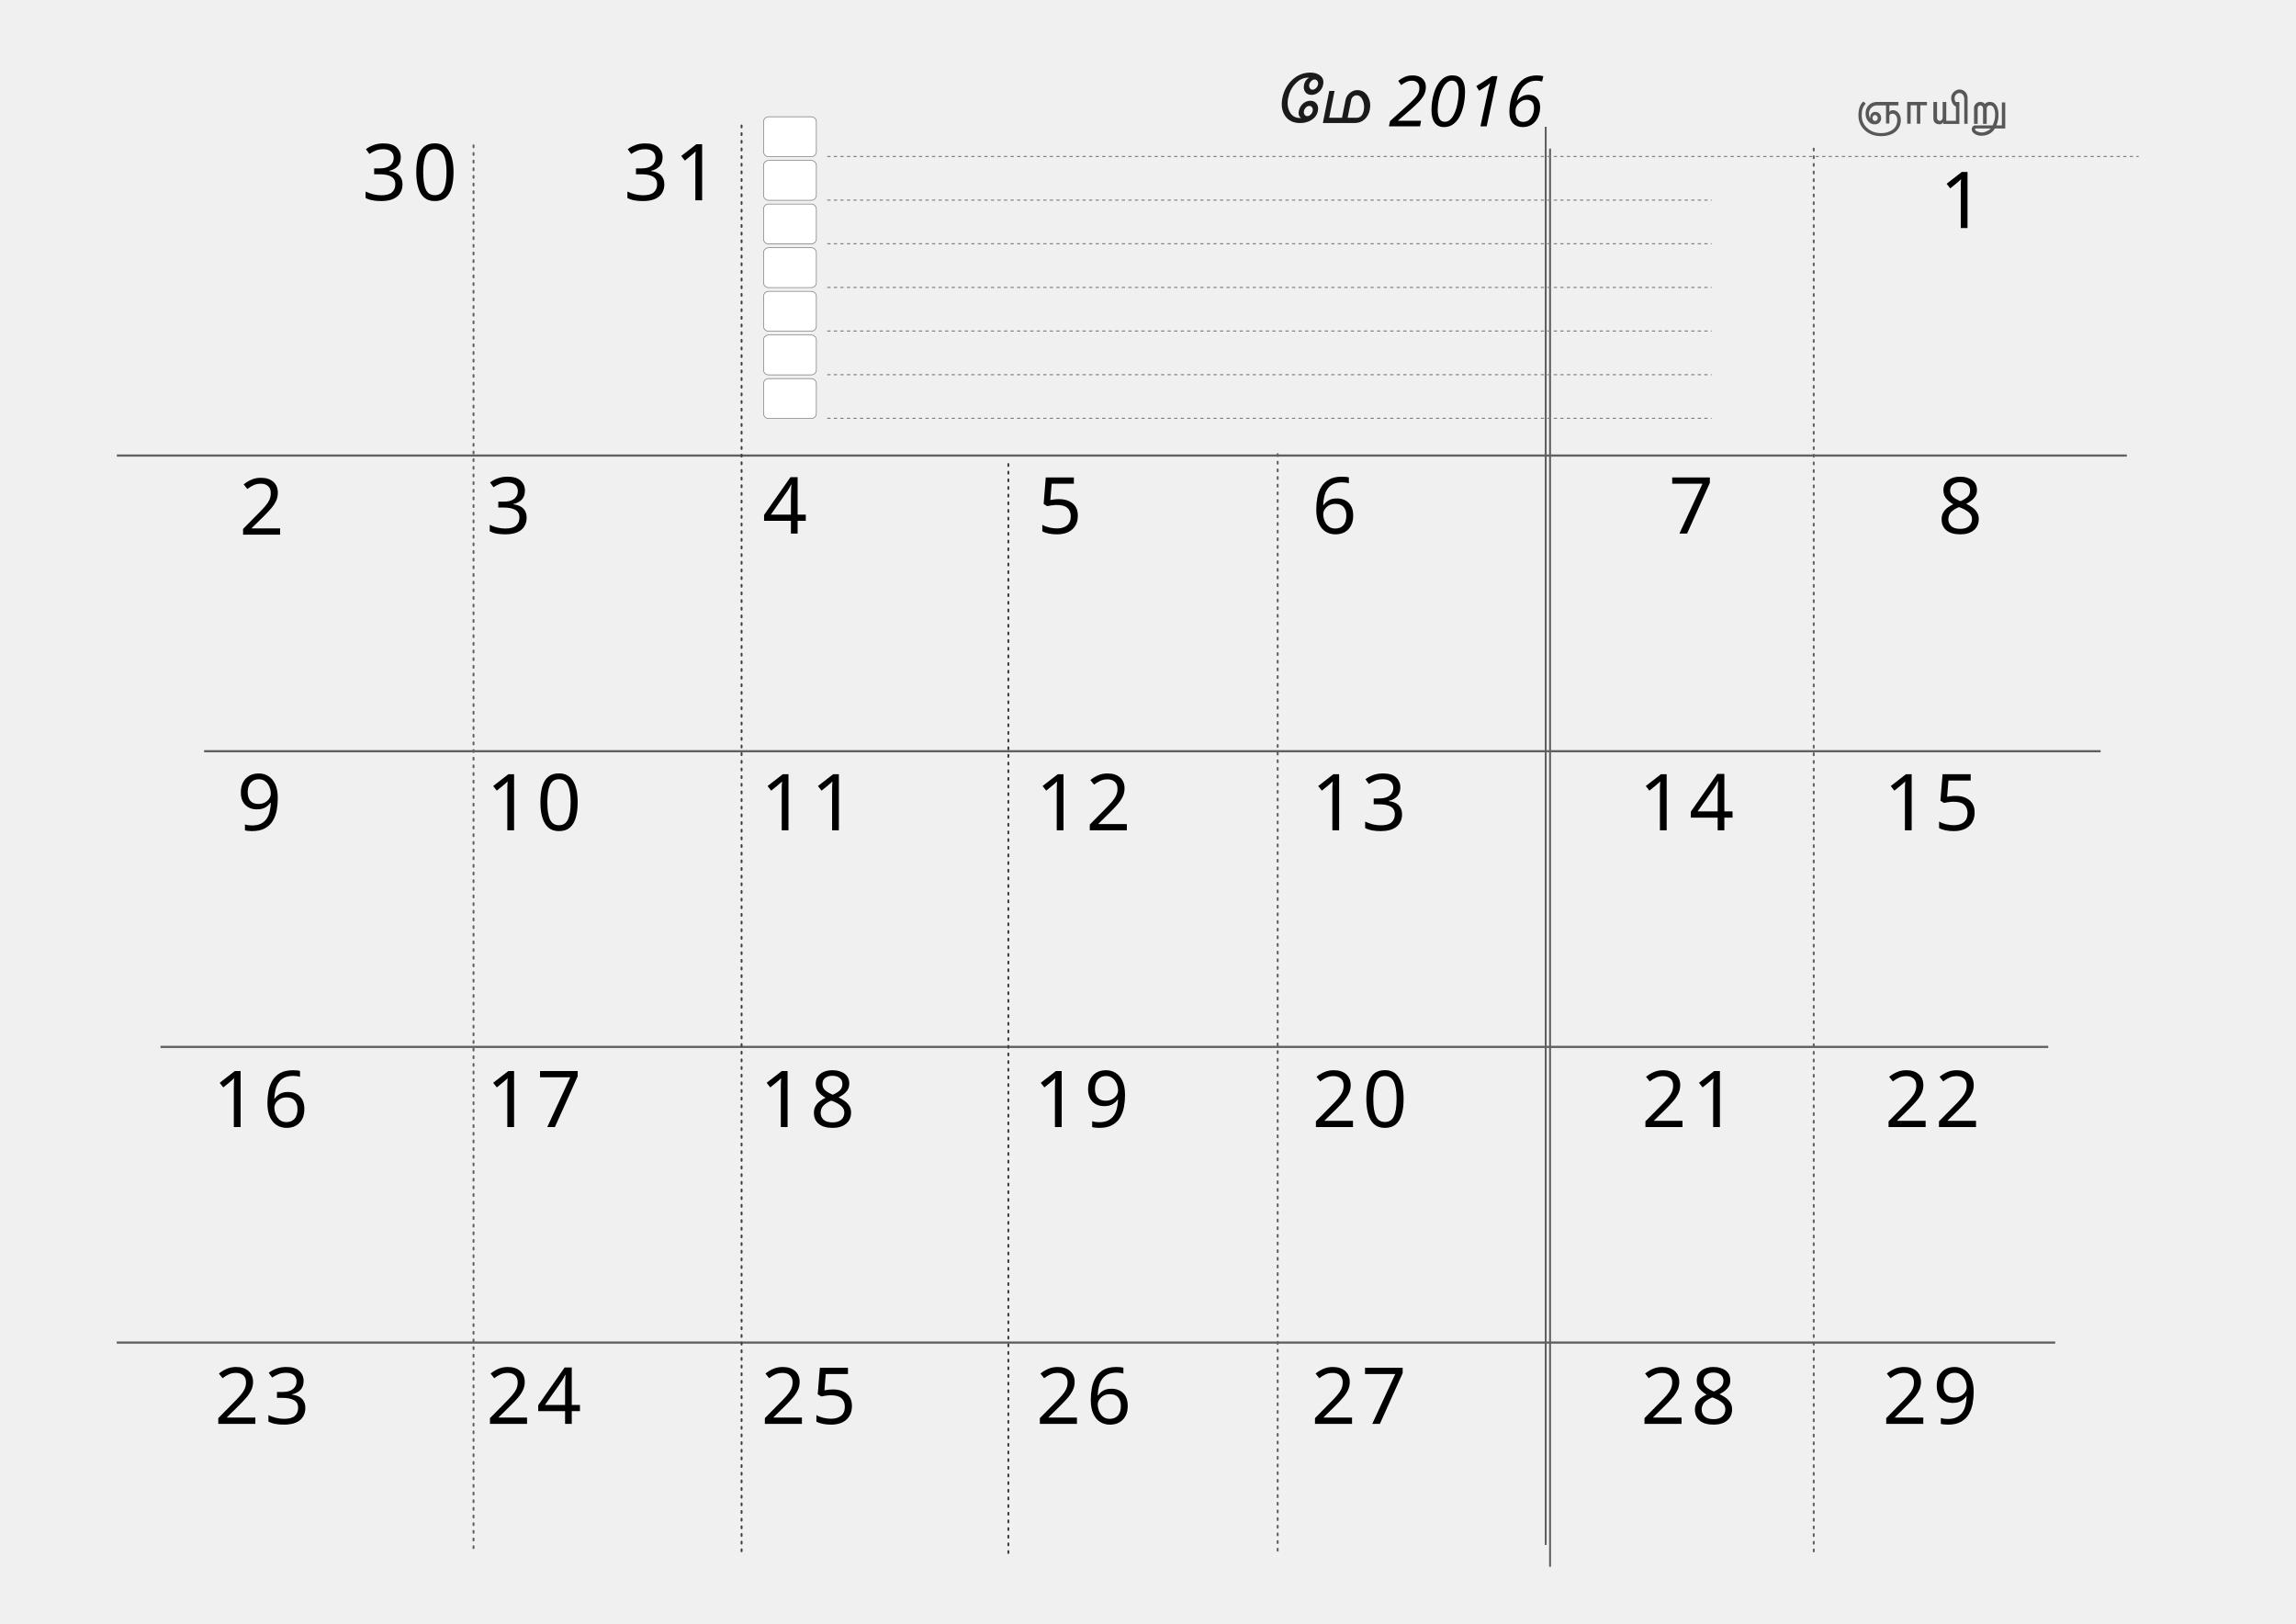
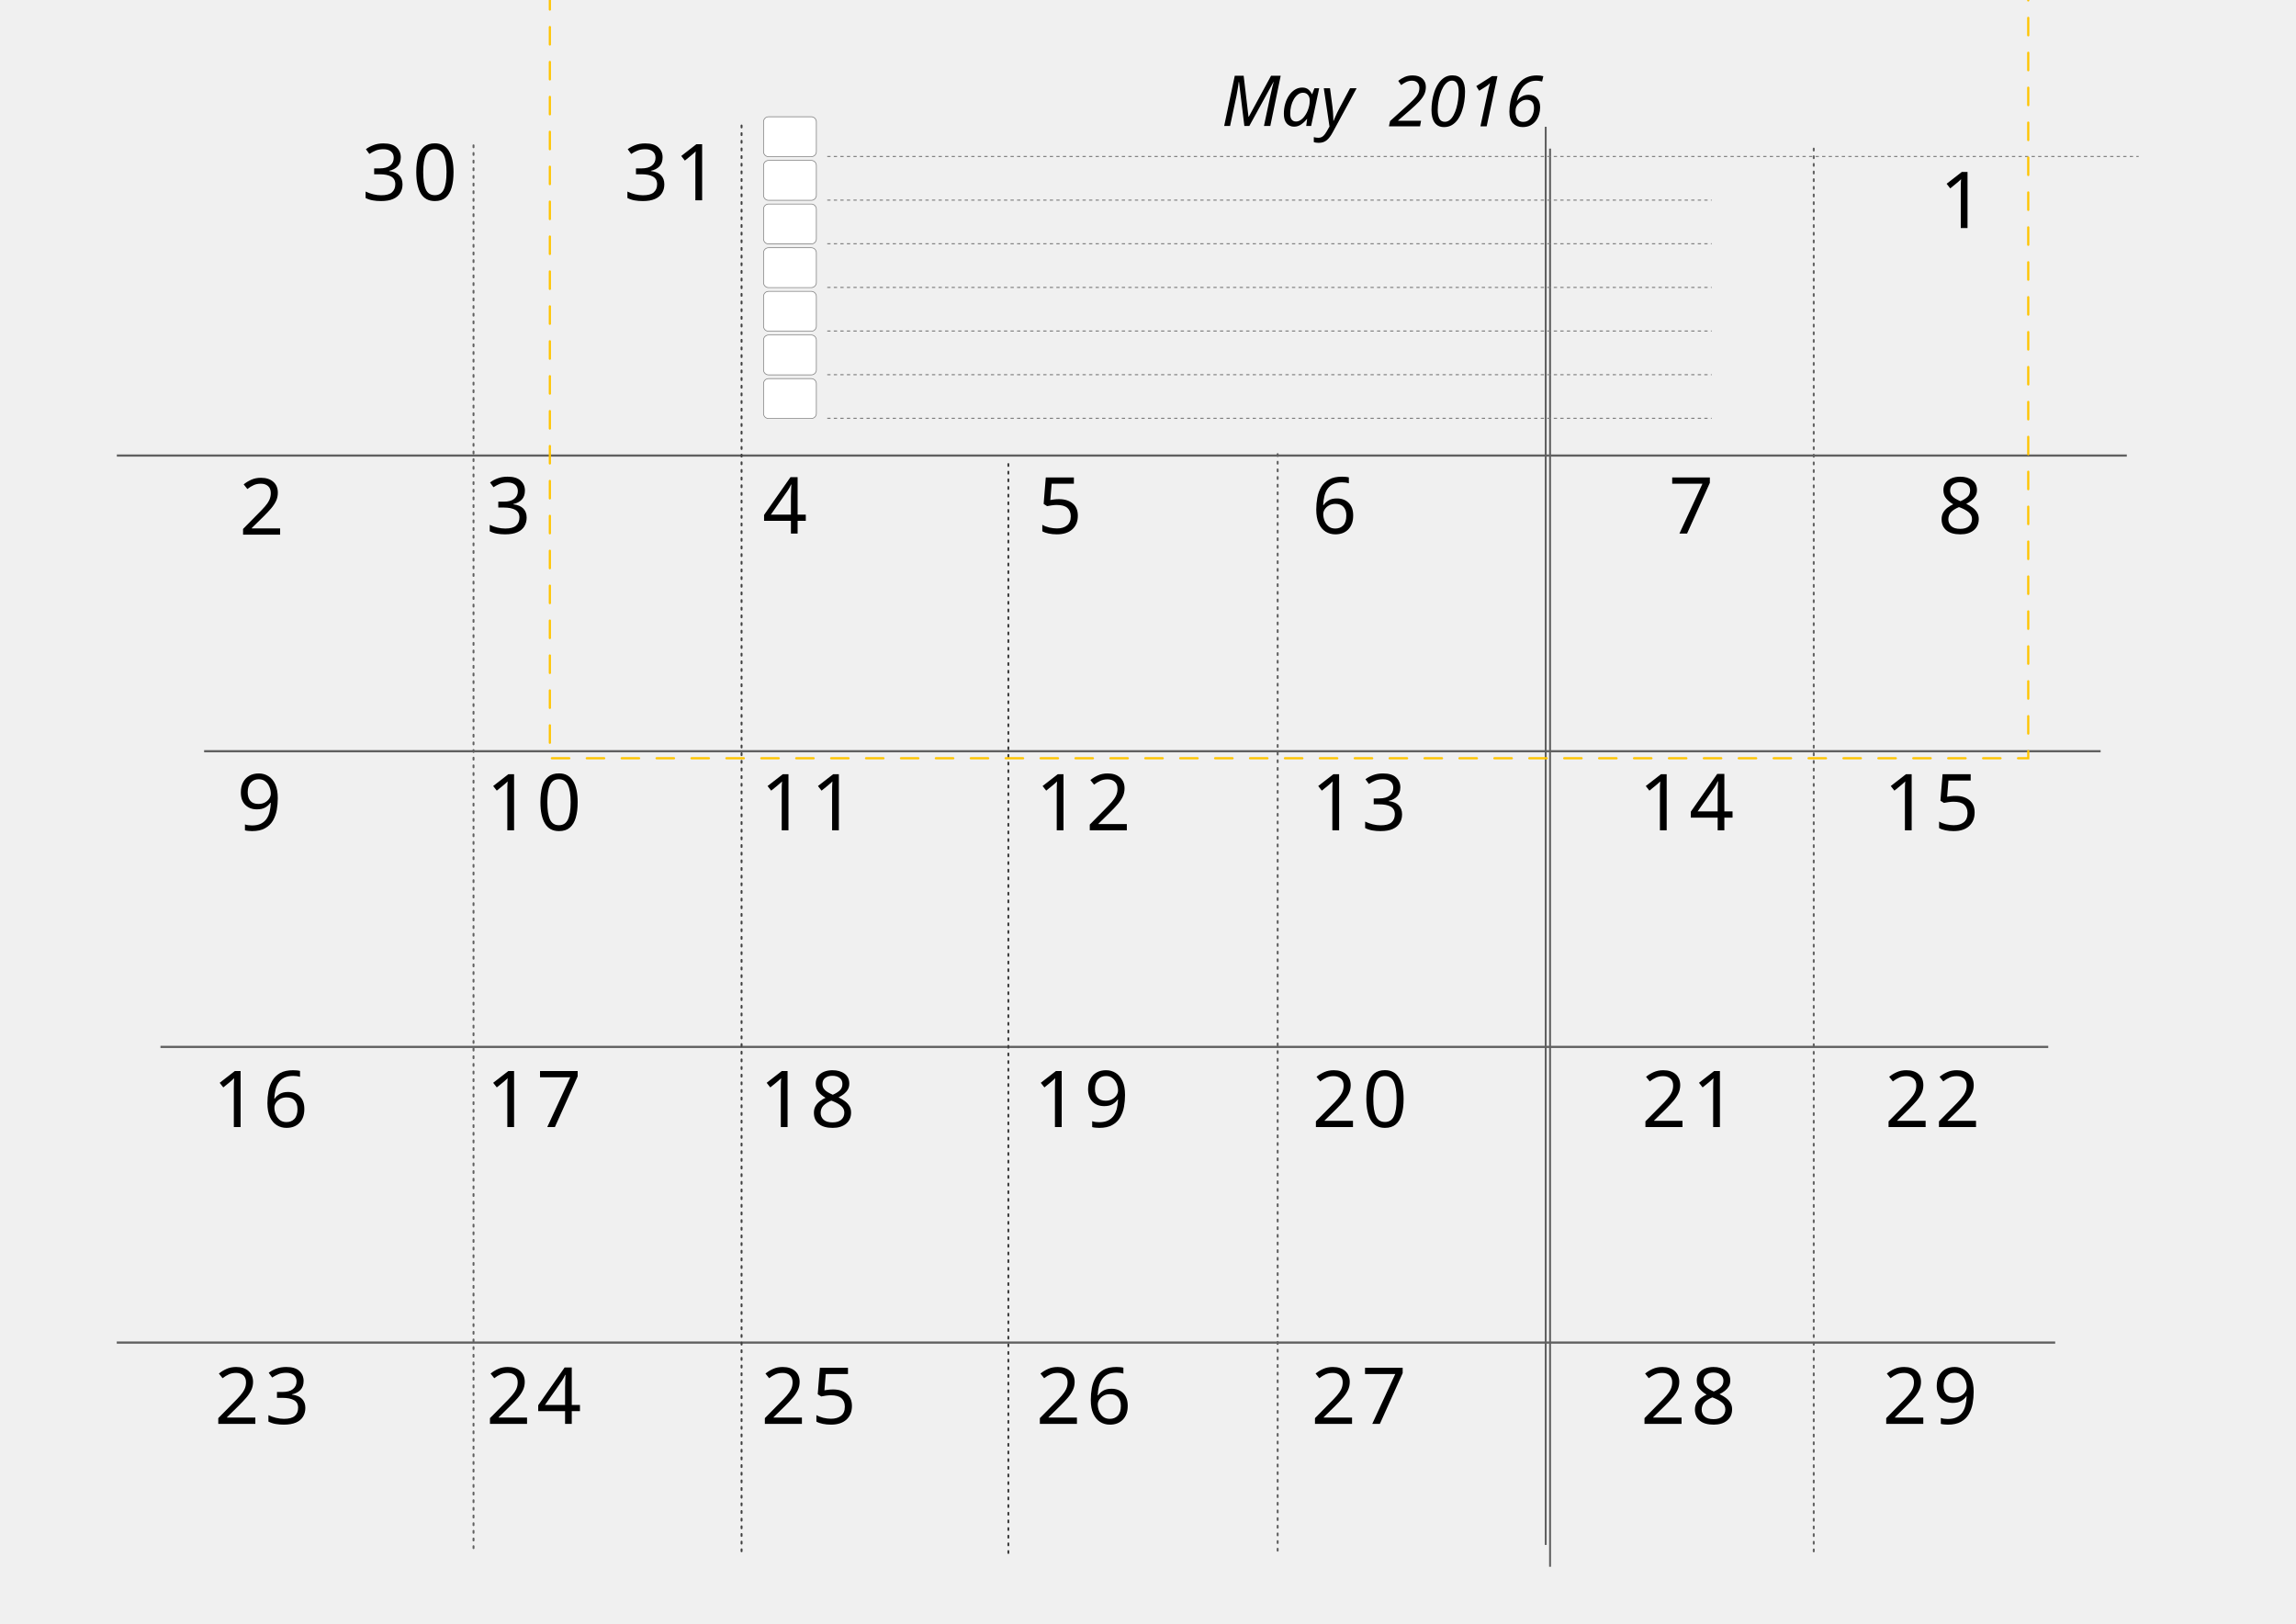
<svg xmlns="http://www.w3.org/2000/svg" width="1052.362" height="744.094" id="svg2" version="1.1">
  <defs id="defs4" />
  <g id="layer5" style="display:none">
    <flowRoot xml:space="preserve" id="flowRoot3966" style="font-size:8px;font-style:normal;font-variant:normal;font-weight:normal;font-stretch:normal;text-indent:0;text-align:start;text-decoration:none;line-height:125%;letter-spacing:0px;word-spacing:0px;text-transform:none;direction:ltr;block-progression:tb;writing-mode:lr-tb;text-anchor:start;baseline-shift:baseline;color:#000000;fill:#000000;fill-opacity:1;fill-rule:nonzero;stroke:none;stroke-width:1px;marker:none;visibility:visible;display:inline;overflow:visible;enable-background:accumulate;font-family:FreeSerif;-inkscape-font-specification:FreeSerif" transform="translate(-598.0506,-423.6443)">
      <flowRegion id="flowRegion3968">
        <rect id="rect3970" width="262.716" height="24.83" x="907.891" y="617.542" style="font-size:8px;font-style:normal;font-variant:normal;font-weight:normal;font-stretch:normal;letter-spacing:0px;font-family:FreeSerif;-inkscape-font-specification:FreeSerif" />
      </flowRegion>
      <flowPara id="flowPara3972">http://ananthp.github.io/no-nonsense-calendars/</flowPara>
    </flowRoot>
  </g>
-   <g id="layer6" style="display:inline">
+   <g id="layer6" style="display:none">
    <text xml:space="preserve" style="color:#000000;font-style:normal;font-variant:normal;font-weight:normal;font-stretch:normal;font-size:22.293px;line-height:125%;font-family:FreeSans;-inkscape-font-specification:FreeSans;text-indent:0;text-align:start;text-decoration:none;text-decoration-line:none;letter-spacing:3.483px;word-spacing:0px;text-transform:none;direction:ltr;block-progression:tb;writing-mode:lr-tb;baseline-shift:baseline;text-anchor:start;display:inline;overflow:visible;visibility:visible;fill:#575757;fill-opacity:1;fill-rule:nonzero;stroke:none;stroke-width:1px;marker:none;enable-background:accumulate" x="754.061" y="66.741" id="text4055">
      <tspan id="tspan4057" x="754.061" y="66.741" style="letter-spacing:1.393px;fill:#575757;fill-opacity:1" />
    </text>
    <text id="text4055-6" y="56.741" x="849.579" style="color:#000000;font-style:normal;font-variant:normal;font-weight:normal;font-stretch:normal;font-size:22.293px;line-height:125%;font-family:FreeSans;-inkscape-font-specification:FreeSans;text-indent:0;text-align:start;text-decoration:none;text-decoration-line:none;letter-spacing:3.483px;word-spacing:0px;text-transform:none;direction:ltr;block-progression:tb;writing-mode:lr-tb;baseline-shift:baseline;text-anchor:start;display:inline;overflow:visible;visibility:visible;fill:#575757;fill-opacity:1;fill-rule:nonzero;stroke:none;stroke-width:1px;marker:none;enable-background:accumulate" xml:space="preserve">
      <tspan style="letter-spacing:1.393px;fill:#575757;fill-opacity:1" y="56.741" x="849.579" id="tspan4057-2">ஞாயிறு</tspan>
    </text>
    <text id="text4051" y="56.392" x="582.217" style="color:#000000;font-style:italic;font-variant:normal;font-weight:600;font-stretch:normal;font-size:32.674px;line-height:125%;font-family:FreeSans;-inkscape-font-specification:'FreeSans Semi-Bold Italic';text-indent:0;text-align:start;text-decoration:none;text-decoration-line:none;letter-spacing:0px;word-spacing:0px;text-transform:none;direction:ltr;block-progression:tb;writing-mode:lr-tb;baseline-shift:baseline;text-anchor:start;display:inline;overflow:visible;visibility:visible;fill:#1a1a1a;fill-opacity:1;fill-rule:nonzero;stroke:none;stroke-width:1px;marker:none;enable-background:accumulate" xml:space="preserve">
      <tspan y="56.392" x="582.217" id="tspan3171" style="font-weight:600;-inkscape-font-specification:'FreeSans Semi-Bold Italic'">மே</tspan>
    </text>
    <flowRoot xml:space="preserve" id="flowRoot4467" style="font-style:normal;font-variant:normal;font-weight:bold;font-stretch:normal;font-size:16px;line-height:125%;font-family:Roboto;-inkscape-font-specification:'Noto Sans Bold';text-align:start;writing-mode:lr-tb;text-anchor:start;opacity:1;fill:#000000;fill-opacity:1;fill-rule:nonzero;stroke:none;stroke-width:1;stroke-linecap:round;stroke-linejoin:miter;stroke-miterlimit:4;stroke-dasharray:8, 8;stroke-dashoffset:0;stroke-opacity:1" transform="matrix(0.7743817,0,0,0.7743817,22.16997,40.65862)">
      <flowRegion id="flowRegion4469">
        <rect id="rect4471" width="46.86" height="25.91" x="458.582" y="194.626" style="fill:#000000;fill-opacity:1;stroke:none" />
      </flowRegion>
      <flowPara id="flowPara4473">ஆனந்த்</flowPara>
    </flowRoot>
  </g>
  <g id="layer4" style="display:inline">
    <flowRoot transform="translate(-305.7797,-423.5257)" style="color:#000000;font-style:normal;font-variant:normal;font-weight:normal;font-stretch:normal;font-size:9px;line-height:125%;font-family:FreeSerif;-inkscape-font-specification:FreeSerif;text-indent:0;text-align:start;text-decoration:none;text-decoration-line:none;letter-spacing:0px;word-spacing:0px;text-transform:none;direction:ltr;block-progression:tb;writing-mode:lr-tb;baseline-shift:baseline;text-anchor:start;display:inline;overflow:visible;visibility:visible;fill:#000000;fill-opacity:1;fill-rule:nonzero;stroke:none;stroke-width:1px;marker:none;enable-background:accumulate" id="flowRoot3966-8" xml:space="preserve">
      <flowRegion id="flowRegion3968-9">
        <rect style="font-style:normal;font-variant:normal;font-weight:normal;font-stretch:normal;font-size:9px;font-family:FreeSerif;-inkscape-font-specification:FreeSerif;letter-spacing:0px" y="617.542" x="907.891" height="24.83" width="262.716" id="rect3970-2" />
      </flowRegion>
      <flowPara id="flowPara3972-5">No-Nonsense Calendars</flowPara>
    </flowRoot>
  </g>
-   <g id="layer7" style="display:none">
+   <g id="layer7" style="display:inline">
    <text id="text3173-2" y="57.718" x="559.799" style="color:#000000;font-style:italic;font-variant:normal;font-weight:normal;font-stretch:normal;font-size:32.229px;line-height:125%;font-family:'Fredericka the Great';-inkscape-font-specification:'Fredericka the Great Italic';text-indent:0;text-align:start;text-decoration:none;text-decoration-line:none;letter-spacing:0px;word-spacing:0px;text-transform:none;direction:ltr;block-progression:tb;writing-mode:lr-tb;baseline-shift:baseline;text-anchor:start;display:inline;overflow:visible;visibility:visible;fill:#000000;fill-opacity:1;fill-rule:nonzero;stroke:none;stroke-width:1px;marker:none;enable-background:accumulate" xml:space="preserve">
      <tspan id="tspan3175-2" x="559.799" y="57.718">May</tspan>
    </text>
    <flowRoot xml:space="preserve" id="flowRoot3530" style="font-style:italic;font-variant:normal;font-weight:normal;font-stretch:normal;font-size:23.64px;line-height:125%;font-family:FreeSerif;-inkscape-font-specification:'FreeSerif Italic';text-align:start;writing-mode:lr-tb;text-anchor:start;display:inline;fill:#666666;fill-opacity:1;stroke:none" transform="translate(82.30192,-20.79741)">
      <flowRegion id="flowRegion3532">
        <rect id="rect3534" width="41.676" height="38.781" x="794.73" y="55.29" style="font-style:italic;font-variant:normal;font-weight:normal;font-stretch:normal;font-size:23.64px;line-height:125%;font-family:FreeSerif;-inkscape-font-specification:'FreeSerif Italic';text-align:start;writing-mode:lr-tb;text-anchor:start" />
      </flowRegion>
      <flowPara id="flowPara3536">Sun</flowPara>
    </flowRoot>
  </g>
  <g id="layer3" style="display:inline">
    <text id="text3173" y="57.907" x="636.515" style="color:#000000;font-style:italic;font-variant:normal;font-weight:normal;font-stretch:normal;font-size:32.229px;line-height:125%;font-family:'Fredericka the Great';-inkscape-font-specification:'Fredericka the Great Italic';text-indent:0;text-align:start;text-decoration:none;text-decoration-line:none;letter-spacing:0px;word-spacing:0px;text-transform:none;direction:ltr;block-progression:tb;writing-mode:lr-tb;baseline-shift:baseline;text-anchor:start;display:inline;overflow:visible;visibility:visible;fill:#000000;fill-opacity:1;fill-rule:nonzero;stroke:none;stroke-width:1px;marker:none;enable-background:accumulate" xml:space="preserve">
      <tspan id="tspan3175" x="636.515" y="57.907">2016</tspan>
    </text>
  </g>
  <g id="layer1" transform="translate(0,-308.2677)" style="display:inline">
    <path id="path4027" d="m 53.551,517.032 921.26,0" style="color:#000000;fill:none;stroke:#606060;stroke-width:1;stroke-linecap:butt;stroke-linejoin:miter;stroke-miterlimit:4;stroke-opacity:1;stroke-dasharray:none;stroke-dashoffset:0;marker:none;visibility:visible;display:inline;overflow:visible;enable-background:accumulate" />
    <path style="color:#000000;fill:none;stroke:#606060;stroke-width:1;stroke-linecap:butt;stroke-linejoin:miter;stroke-miterlimit:4;stroke-opacity:1;stroke-dasharray:none;stroke-dashoffset:0;marker:none;visibility:visible;display:inline;overflow:visible;enable-background:accumulate" d="m 93.551,652.532 869.26,0" id="path4029" />
    <path id="path4031" d="m 73.551,788.032 865.26,0" style="color:#000000;fill:none;stroke:#606060;stroke-width:1;stroke-linecap:butt;stroke-linejoin:miter;stroke-miterlimit:4;stroke-opacity:1;stroke-dasharray:none;stroke-dashoffset:0;marker:none;visibility:visible;display:inline;overflow:visible;enable-background:accumulate" />
    <path style="color:#000000;fill:none;stroke:#606060;stroke-width:1;stroke-linecap:butt;stroke-linejoin:miter;stroke-miterlimit:4;stroke-opacity:1;stroke-dasharray:none;stroke-dashoffset:0;marker:none;visibility:visible;display:inline;overflow:visible;enable-background:accumulate" d="m 53.513,923.532 888.481,0" id="path4033" />
    <path style="color:#000000;fill:none;stroke:#606060;stroke-width:0.877;stroke-linecap:round;stroke-linejoin:round;stroke-miterlimit:4;stroke-opacity:1;stroke-dasharray:0.877, 2.631;stroke-dashoffset:0;marker:none;visibility:visible;display:inline;overflow:visible;enable-background:accumulate" d="m 217.038,374.876 0,645.262" id="path4037" />
    <path id="path4039" d="m 339.895,365.788 0,654.318" style="color:#000000;display:inline;overflow:visible;visibility:visible;fill:none;stroke:#3f3f3f;stroke-width:0.877;stroke-linecap:round;stroke-linejoin:round;stroke-miterlimit:4;stroke-dasharray:0.877, 2.631;stroke-dashoffset:0;stroke-opacity:1;marker:none;enable-background:accumulate" />
    <path style="color:#000000;display:inline;overflow:visible;visibility:visible;fill:none;stroke:#3f3f3f;stroke-width:0.877;stroke-linecap:round;stroke-linejoin:round;stroke-miterlimit:4;stroke-dasharray:0.877, 2.631;stroke-dashoffset:0;stroke-opacity:1;marker:none;enable-background:accumulate" d="m 462.18,520.93 0,499.306" id="path4041" />
    <path id="path4043" d="m 585.61,516.368 0,503.893" style="color:#000000;fill:none;stroke:#606060;stroke-width:0.877;stroke-linecap:round;stroke-linejoin:round;stroke-miterlimit:4;stroke-opacity:1;stroke-dasharray:0.877, 2.631;stroke-dashoffset:0;marker:none;visibility:visible;display:inline;overflow:visible;enable-background:accumulate" />
    <path style="color:#000000;fill:none;stroke:#606060;stroke-width:0.877;stroke-linecap:butt;stroke-linejoin:miter;stroke-miterlimit:4;stroke-opacity:1;stroke-dasharray:none;stroke-dashoffset:0;marker:none;visibility:visible;display:inline;overflow:visible;enable-background:accumulate" d="m 708.467,366.368 0,649.893" id="path4045" />
    <path id="path4047" d="m 831.324,376.368 0,643.893" style="color:#000000;fill:none;stroke:#606060;stroke-width:0.877;stroke-linecap:round;stroke-linejoin:round;stroke-miterlimit:4;stroke-opacity:1;stroke-dasharray:0.877, 2.631;stroke-dashoffset:0;marker:none;visibility:visible;display:inline;overflow:visible;enable-background:accumulate" />
    <path id="path4088" d="m 710.467,376.368 0,649.893" style="color:#000000;fill:none;stroke:#606060;stroke-width:0.877;stroke-linecap:butt;stroke-linejoin:miter;stroke-miterlimit:4;stroke-opacity:1;stroke-dasharray:none;stroke-dashoffset:0;marker:none;visibility:visible;display:inline;overflow:visible;enable-background:accumulate" />
    <rect ry="2.318" y="361.784" x="349.958" height="18.284" width="24.207" id="rect4644" style="color:#000000;display:inline;overflow:visible;visibility:visible;fill:#ffffff;fill-opacity:1;fill-rule:nonzero;stroke:#808080;stroke-width:0.322;stroke-miterlimit:4;stroke-dasharray:none;stroke-opacity:1;marker:none;enable-background:accumulate" rx="2.318" />
    <path id="path4646" d="m 379.17,379.979 601.087,0" style="color:#000000;display:inline;overflow:visible;visibility:visible;fill:none;stroke:#808080;stroke-width:0.5;stroke-linecap:butt;stroke-linejoin:miter;stroke-miterlimit:4;stroke-dasharray:1.5, 1.5;stroke-dashoffset:0;stroke-opacity:1;marker:none;enable-background:accumulate" />
    <rect style="color:#000000;display:inline;overflow:visible;visibility:visible;fill:#ffffff;fill-opacity:1;fill-rule:nonzero;stroke:#808080;stroke-width:0.322;stroke-miterlimit:4;stroke-dasharray:none;stroke-opacity:1;marker:none;enable-background:accumulate" id="rect4650" width="24.207" height="18.284" x="349.958" y="381.784" ry="2.318" rx="2.318" />
    <path style="color:#000000;display:inline;overflow:visible;visibility:visible;fill:none;stroke:#808080;stroke-width:0.5;stroke-linecap:butt;stroke-linejoin:miter;stroke-miterlimit:4;stroke-dasharray:1.5, 1.5;stroke-dashoffset:0;stroke-opacity:1;marker:none;enable-background:accumulate" d="m 379.17,399.979 405.351,0" id="path4652" />
    <rect ry="2.318" y="401.784" x="349.958" height="18.284" width="24.207" id="rect4656" style="color:#000000;display:inline;overflow:visible;visibility:visible;fill:#ffffff;fill-opacity:1;fill-rule:nonzero;stroke:#808080;stroke-width:0.322;stroke-miterlimit:4;stroke-dasharray:none;stroke-opacity:1;marker:none;enable-background:accumulate" rx="2.318" />
    <path id="path4658" d="m 379.17,419.979 405.351,0" style="color:#000000;display:inline;overflow:visible;visibility:visible;fill:none;stroke:#808080;stroke-width:0.5;stroke-linecap:butt;stroke-linejoin:miter;stroke-miterlimit:4;stroke-dasharray:1.5, 1.5;stroke-dashoffset:0;stroke-opacity:1;marker:none;enable-background:accumulate" />
    <rect style="color:#000000;display:inline;overflow:visible;visibility:visible;fill:#ffffff;fill-opacity:1;fill-rule:nonzero;stroke:#808080;stroke-width:0.322;stroke-miterlimit:4;stroke-dasharray:none;stroke-opacity:1;marker:none;enable-background:accumulate" id="rect4662" width="24.207" height="18.284" x="349.958" y="421.784" ry="2.318" rx="2.318" />
    <path style="color:#000000;display:inline;overflow:visible;visibility:visible;fill:none;stroke:#808080;stroke-width:0.5;stroke-linecap:butt;stroke-linejoin:miter;stroke-miterlimit:4;stroke-dasharray:1.5, 1.5;stroke-dashoffset:0;stroke-opacity:1;marker:none;enable-background:accumulate" d="m 379.17,439.979 405.351,0" id="path4664" />
    <rect ry="2.318" y="441.784" x="349.958" height="18.284" width="24.207" id="rect4668" style="color:#000000;display:inline;overflow:visible;visibility:visible;fill:#ffffff;fill-opacity:1;fill-rule:nonzero;stroke:#808080;stroke-width:0.322;stroke-miterlimit:4;stroke-dasharray:none;stroke-opacity:1;marker:none;enable-background:accumulate" rx="2.318" />
    <path id="path4670" d="m 379.17,459.979 405.351,0" style="color:#000000;display:inline;overflow:visible;visibility:visible;fill:none;stroke:#808080;stroke-width:0.5;stroke-linecap:butt;stroke-linejoin:miter;stroke-miterlimit:4;stroke-dasharray:1.5, 1.5;stroke-dashoffset:0;stroke-opacity:1;marker:none;enable-background:accumulate" />
    <rect style="color:#000000;display:inline;overflow:visible;visibility:visible;fill:#ffffff;fill-opacity:1;fill-rule:nonzero;stroke:#808080;stroke-width:0.322;stroke-miterlimit:4;stroke-dasharray:none;stroke-opacity:1;marker:none;enable-background:accumulate" id="rect4674" width="24.207" height="18.284" x="349.958" y="461.784" ry="2.318" rx="2.318" />
    <path style="color:#000000;display:inline;overflow:visible;visibility:visible;fill:none;stroke:#808080;stroke-width:0.5;stroke-linecap:butt;stroke-linejoin:miter;stroke-miterlimit:4;stroke-dasharray:1.5, 1.5;stroke-dashoffset:0;stroke-opacity:1;marker:none;enable-background:accumulate" d="m 379.17,479.979 405.351,0" id="path4676" />
    <rect ry="2.318" y="481.784" x="349.958" height="18.284" width="24.207" id="rect4680" style="color:#000000;display:inline;overflow:visible;visibility:visible;fill:#ffffff;fill-opacity:1;fill-rule:nonzero;stroke:#808080;stroke-width:0.322;stroke-miterlimit:4;stroke-dasharray:none;stroke-opacity:1;marker:none;enable-background:accumulate" rx="2.318" />
    <path id="path4682" d="m 379.17,499.979 405.351,0" style="color:#000000;display:inline;overflow:visible;visibility:visible;fill:none;stroke:#808080;stroke-width:0.5;stroke-linecap:butt;stroke-linejoin:miter;stroke-miterlimit:4;stroke-dasharray:1.5, 1.5;stroke-dashoffset:0;stroke-opacity:1;marker:none;enable-background:accumulate" />
  </g>
  <g id="layer2" style="display:inline">
    <text xml:space="preserve" y="245.022" x="109.674" style="font-size:36px;font-style:normal;font-variant:normal;font-weight:normal;font-stretch:normal;text-indent:0;text-align:start;text-decoration:none;line-height:125%;letter-spacing:2.5px;word-spacing:5.03px;text-transform:none;direction:ltr;block-progression:tb;writing-mode:lr-tb;text-anchor:start;baseline-shift:baseline;color:#000000;fill:#000000;fill-opacity:1;fill-rule:nonzero;stroke:none;stroke-width:1px;marker:none;visibility:visible;display:inline;overflow:visible;enable-background:accumulate;font-family:cmmi10;-inkscape-font-specification:cmmi10" id="text3103">
      <tspan id="tspan3105" x="109.674" y="245.022">2</tspan>
    </text>
    <text xml:space="preserve" y="104.512" x="889.023" style="font-size:36px;font-style:normal;font-variant:normal;font-weight:normal;font-stretch:normal;text-indent:0;text-align:start;text-decoration:none;line-height:125%;letter-spacing:2.5px;word-spacing:5.03px;text-transform:none;direction:ltr;block-progression:tb;writing-mode:lr-tb;text-anchor:start;baseline-shift:baseline;color:#000000;fill:#000000;fill-opacity:1;fill-rule:nonzero;stroke:none;stroke-width:1px;marker:none;visibility:visible;display:inline;overflow:visible;enable-background:accumulate;font-family:cmmi10;-inkscape-font-specification:cmmi10" id="flowRoot2993">
      <tspan id="tspan3101" x="889.023" y="104.512">1</tspan>
    </text>
    <text xml:space="preserve" y="244.512" x="601.32" style="font-size:36px;font-style:normal;font-variant:normal;font-weight:normal;font-stretch:normal;text-indent:0;text-align:start;text-decoration:none;line-height:125%;letter-spacing:2.5px;word-spacing:5.03px;text-transform:none;direction:ltr;block-progression:tb;writing-mode:lr-tb;text-anchor:start;baseline-shift:baseline;color:#000000;fill:#000000;fill-opacity:1;fill-rule:nonzero;stroke:none;stroke-width:1px;marker:none;visibility:visible;display:inline;overflow:visible;enable-background:accumulate;font-family:cmmi10;-inkscape-font-specification:cmmi10" id="text3017">
      <tspan y="244.512" x="601.32" id="tspan3074">6</tspan>
    </text>
    <text xml:space="preserve" y="380.512" x="222.842" style="font-size:36px;font-style:normal;font-variant:normal;font-weight:normal;font-stretch:normal;text-indent:0;text-align:start;text-decoration:none;line-height:125%;letter-spacing:2.5px;word-spacing:5.03px;text-transform:none;direction:ltr;block-progression:tb;writing-mode:lr-tb;text-anchor:start;baseline-shift:baseline;color:#000000;fill:#000000;fill-opacity:1;fill-rule:nonzero;stroke:none;stroke-width:1px;marker:none;visibility:visible;display:inline;overflow:visible;enable-background:accumulate;font-family:cmmi10;-inkscape-font-specification:cmmi10" id="text3088">
      <tspan id="tspan3090" x="222.842" y="380.512">10</tspan>
    </text>
    <text xml:space="preserve" y="380.512" x="348.612" style="font-size:36px;font-style:normal;font-variant:normal;font-weight:normal;font-stretch:normal;text-indent:0;text-align:start;text-decoration:none;line-height:125%;letter-spacing:2.5px;word-spacing:5.03px;text-transform:none;direction:ltr;block-progression:tb;writing-mode:lr-tb;text-anchor:start;baseline-shift:baseline;color:#000000;fill:#000000;fill-opacity:1;fill-rule:nonzero;stroke:none;stroke-width:1px;marker:none;visibility:visible;display:inline;overflow:visible;enable-background:accumulate;font-family:cmmi10;-inkscape-font-specification:cmmi10" id="text3092">
      <tspan id="tspan3094" x="348.612" y="380.512">11</tspan>
    </text>
    <text xml:space="preserve" y="380.512" x="474.664" style="font-size:36px;font-style:normal;font-variant:normal;font-weight:normal;font-stretch:normal;text-indent:0;text-align:start;text-decoration:none;line-height:125%;letter-spacing:2.5px;word-spacing:5.03px;text-transform:none;direction:ltr;block-progression:tb;writing-mode:lr-tb;text-anchor:start;baseline-shift:baseline;color:#000000;fill:#000000;fill-opacity:1;fill-rule:nonzero;stroke:none;stroke-width:1px;marker:none;visibility:visible;display:inline;overflow:visible;enable-background:accumulate;font-family:cmmi10;-inkscape-font-specification:cmmi10" id="text3096">
      <tspan id="tspan3098" x="474.664" y="380.512">12</tspan>
    </text>
    <text xml:space="preserve" y="244.512" x="222.842" style="font-size:36px;font-style:normal;font-variant:normal;font-weight:normal;font-stretch:normal;text-indent:0;text-align:start;text-decoration:none;line-height:125%;letter-spacing:2.5px;word-spacing:5.03px;text-transform:none;direction:ltr;block-progression:tb;writing-mode:lr-tb;text-anchor:start;baseline-shift:baseline;color:#000000;fill:#000000;fill-opacity:1;fill-rule:nonzero;stroke:none;stroke-width:1px;marker:none;visibility:visible;display:inline;overflow:visible;enable-background:accumulate;font-family:cmmi10;-inkscape-font-specification:cmmi10" id="text3107">
      <tspan id="tspan3109" x="222.842" y="244.512">3</tspan>
    </text>
    <text xml:space="preserve" y="244.512" x="349.458" style="font-size:36px;font-style:normal;font-variant:normal;font-weight:normal;font-stretch:normal;text-indent:0;text-align:start;text-decoration:none;line-height:125%;letter-spacing:2.5px;word-spacing:5.03px;text-transform:none;direction:ltr;block-progression:tb;writing-mode:lr-tb;text-anchor:start;baseline-shift:baseline;color:#000000;fill:#000000;fill-opacity:1;fill-rule:nonzero;stroke:none;stroke-width:1px;marker:none;visibility:visible;display:inline;overflow:visible;enable-background:accumulate;font-family:cmmi10;-inkscape-font-specification:cmmi10" id="text3111">
      <tspan id="tspan3113" x="349.458" y="244.512">4</tspan>
    </text>
    <text xml:space="preserve" y="244.512" x="475.477" style="font-size:36px;font-style:normal;font-variant:normal;font-weight:normal;font-stretch:normal;text-indent:0;text-align:start;text-decoration:none;line-height:125%;letter-spacing:2.5px;word-spacing:5.03px;text-transform:none;direction:ltr;block-progression:tb;writing-mode:lr-tb;text-anchor:start;baseline-shift:baseline;color:#000000;fill:#000000;fill-opacity:1;fill-rule:nonzero;stroke:none;stroke-width:1px;marker:none;visibility:visible;display:inline;overflow:visible;enable-background:accumulate;font-family:cmmi10;-inkscape-font-specification:cmmi10" id="text3115">
      <tspan id="tspan3117" x="475.477" y="244.512">5</tspan>
    </text>
    <text xml:space="preserve" y="652.512" x="600.984" style="font-size:36px;font-style:normal;font-variant:normal;font-weight:normal;font-stretch:normal;text-indent:0;text-align:start;text-decoration:none;line-height:125%;letter-spacing:2.5px;word-spacing:5.03px;text-transform:none;direction:ltr;block-progression:tb;writing-mode:lr-tb;text-anchor:start;baseline-shift:baseline;color:#000000;fill:#000000;fill-opacity:1;fill-rule:nonzero;stroke:none;stroke-width:1px;marker:none;visibility:visible;display:inline;overflow:visible;enable-background:accumulate;font-family:cmmi10;-inkscape-font-specification:cmmi10" id="text3029">
      <tspan y="652.512" x="600.984" id="tspan3120">27</tspan>
    </text>
    <text xml:space="preserve" y="380.512" x="600.997" style="font-size:36px;font-style:normal;font-variant:normal;font-weight:normal;font-stretch:normal;text-indent:0;text-align:start;text-decoration:none;line-height:125%;letter-spacing:2.5px;word-spacing:5.03px;text-transform:none;direction:ltr;block-progression:tb;writing-mode:lr-tb;text-anchor:start;baseline-shift:baseline;color:#000000;fill:#000000;fill-opacity:1;fill-rule:nonzero;stroke:none;stroke-width:1px;marker:none;visibility:visible;display:inline;overflow:visible;enable-background:accumulate;font-family:cmmi10;-inkscape-font-specification:cmmi10" id="text3021">
      <tspan y="380.512" x="600.997" id="tspan3139">13</tspan>
    </text>
    <text xml:space="preserve" y="516.512" x="222.842" style="font-size:36px;font-style:normal;font-variant:normal;font-weight:normal;font-stretch:normal;text-indent:0;text-align:start;text-decoration:none;line-height:125%;letter-spacing:2.5px;word-spacing:5.03px;text-transform:none;direction:ltr;block-progression:tb;writing-mode:lr-tb;text-anchor:start;baseline-shift:baseline;color:#000000;fill:#000000;fill-opacity:1;fill-rule:nonzero;stroke:none;stroke-width:1px;marker:none;visibility:visible;display:inline;overflow:visible;enable-background:accumulate;font-family:cmmi10;-inkscape-font-specification:cmmi10" id="text3153">
      <tspan id="tspan3155" x="222.842" y="516.512">17</tspan>
    </text>
    <text xml:space="preserve" y="516.512" x="348.199" style="font-size:36px;font-style:normal;font-variant:normal;font-weight:normal;font-stretch:normal;text-indent:0;text-align:start;text-decoration:none;line-height:125%;letter-spacing:2.5px;word-spacing:5.03px;text-transform:none;direction:ltr;block-progression:tb;writing-mode:lr-tb;text-anchor:start;baseline-shift:baseline;color:#000000;fill:#000000;fill-opacity:1;fill-rule:nonzero;stroke:none;stroke-width:1px;marker:none;visibility:visible;display:inline;overflow:visible;enable-background:accumulate;font-family:cmmi10;-inkscape-font-specification:cmmi10" id="text3157">
      <tspan id="tspan3159" x="348.199" y="516.512">18</tspan>
    </text>
    <text xml:space="preserve" y="516.512" x="473.838" style="font-size:36px;font-style:normal;font-variant:normal;font-weight:normal;font-stretch:normal;text-indent:0;text-align:start;text-decoration:none;line-height:125%;letter-spacing:2.5px;word-spacing:5.03px;text-transform:none;direction:ltr;block-progression:tb;writing-mode:lr-tb;text-anchor:start;baseline-shift:baseline;color:#000000;fill:#000000;fill-opacity:1;fill-rule:nonzero;stroke:none;stroke-width:1px;marker:none;visibility:visible;display:inline;overflow:visible;enable-background:accumulate;font-family:cmmi10;-inkscape-font-specification:cmmi10" id="text3161">
      <tspan id="tspan3163" x="473.838" y="516.512">19</tspan>
    </text>
    <text xml:space="preserve" y="516.512" x="601.411" style="font-size:36px;font-style:normal;font-variant:normal;font-weight:normal;font-stretch:normal;text-indent:0;text-align:start;text-decoration:none;line-height:125%;letter-spacing:2.5px;word-spacing:5.03px;text-transform:none;direction:ltr;block-progression:tb;writing-mode:lr-tb;text-anchor:start;baseline-shift:baseline;color:#000000;fill:#000000;fill-opacity:1;fill-rule:nonzero;stroke:none;stroke-width:1px;marker:none;visibility:visible;display:inline;overflow:visible;enable-background:accumulate;font-family:cmmi10;-inkscape-font-specification:cmmi10" id="text3025">
      <tspan y="516.512" x="601.411" id="tspan3166">20</tspan>
    </text>
    <text xml:space="preserve" y="244.512" x="764.871" style="font-size:36px;font-style:normal;font-variant:normal;font-weight:normal;font-stretch:normal;text-indent:0;text-align:start;text-decoration:none;line-height:125%;letter-spacing:2.5px;word-spacing:5.03px;text-transform:none;direction:ltr;block-progression:tb;writing-mode:lr-tb;text-anchor:start;baseline-shift:baseline;color:#000000;fill:#000000;fill-opacity:1;fill-rule:nonzero;stroke:none;stroke-width:1px;marker:none;visibility:visible;display:inline;overflow:visible;enable-background:accumulate;font-family:cmmi10;-inkscape-font-specification:cmmi10" id="text3076">
      <tspan id="tspan3078" x="764.871" y="244.512">7</tspan>
    </text>
    <text xml:space="preserve" y="652.512" x="752.011" style="font-size:36px;font-style:normal;font-variant:normal;font-weight:normal;font-stretch:normal;text-indent:0;text-align:start;text-decoration:none;line-height:125%;letter-spacing:2.5px;word-spacing:5.03px;text-transform:none;direction:ltr;block-progression:tb;writing-mode:lr-tb;text-anchor:start;baseline-shift:baseline;color:#000000;fill:#000000;fill-opacity:1;fill-rule:nonzero;stroke:none;stroke-width:1px;marker:none;visibility:visible;display:inline;overflow:visible;enable-background:accumulate;font-family:cmmi10;-inkscape-font-specification:cmmi10" id="text3122">
      <tspan id="tspan3124" x="752.011" y="652.512">28</tspan>
    </text>
    <text xml:space="preserve" y="380.512" x="751.132" style="font-size:36px;font-style:normal;font-variant:normal;font-weight:normal;font-stretch:normal;text-indent:0;text-align:start;text-decoration:none;line-height:125%;letter-spacing:2.5px;word-spacing:5.03px;text-transform:none;direction:ltr;block-progression:tb;writing-mode:lr-tb;text-anchor:start;baseline-shift:baseline;color:#000000;fill:#000000;fill-opacity:1;fill-rule:nonzero;stroke:none;stroke-width:1px;marker:none;visibility:visible;display:inline;overflow:visible;enable-background:accumulate;font-family:cmmi10;-inkscape-font-specification:cmmi10" id="text3141">
      <tspan id="tspan3143" x="751.132" y="380.512">14</tspan>
    </text>
    <text xml:space="preserve" y="516.512" x="752.442" style="font-size:36px;font-style:normal;font-variant:normal;font-weight:normal;font-stretch:normal;text-indent:0;text-align:start;text-decoration:none;line-height:125%;letter-spacing:2.5px;word-spacing:5.03px;text-transform:none;direction:ltr;block-progression:tb;writing-mode:lr-tb;text-anchor:start;baseline-shift:baseline;color:#000000;fill:#000000;fill-opacity:1;fill-rule:nonzero;stroke:none;stroke-width:1px;marker:none;visibility:visible;display:inline;overflow:visible;enable-background:accumulate;font-family:cmmi10;-inkscape-font-specification:cmmi10" id="text3168">
      <tspan id="tspan3170" x="752.442" y="516.512">21</tspan>
    </text>
    <text xml:space="preserve" y="244.512" x="888.161" style="font-size:36px;font-style:normal;font-variant:normal;font-weight:normal;font-stretch:normal;text-indent:0;text-align:start;text-decoration:none;line-height:125%;letter-spacing:2.5px;word-spacing:5.03px;text-transform:none;direction:ltr;block-progression:tb;writing-mode:lr-tb;text-anchor:start;baseline-shift:baseline;color:#000000;fill:#000000;fill-opacity:1;fill-rule:nonzero;stroke:none;stroke-width:1px;marker:none;visibility:visible;display:inline;overflow:visible;enable-background:accumulate;font-family:cmmi10;-inkscape-font-specification:cmmi10" id="text3080">
      <tspan id="tspan3082" x="888.161" y="244.512">8</tspan>
    </text>
    <text xml:space="preserve" y="380.512" x="863.425" style="font-size:36px;font-style:normal;font-variant:normal;font-weight:normal;font-stretch:normal;text-indent:0;text-align:start;text-decoration:none;line-height:125%;letter-spacing:2.5px;word-spacing:5.03px;text-transform:none;direction:ltr;block-progression:tb;writing-mode:lr-tb;text-anchor:start;baseline-shift:baseline;color:#000000;fill:#000000;fill-opacity:1;fill-rule:nonzero;stroke:none;stroke-width:1px;marker:none;visibility:visible;display:inline;overflow:visible;enable-background:accumulate;font-family:cmmi10;-inkscape-font-specification:cmmi10" id="text3145">
      <tspan id="tspan3147" x="863.425" y="380.512">15</tspan>
    </text>
    <text xml:space="preserve" y="516.512" x="863.882" style="font-size:36px;font-style:normal;font-variant:normal;font-weight:normal;font-stretch:normal;text-indent:0;text-align:start;text-decoration:none;line-height:125%;letter-spacing:2.5px;word-spacing:5.03px;text-transform:none;direction:ltr;block-progression:tb;writing-mode:lr-tb;text-anchor:start;baseline-shift:baseline;color:#000000;fill:#000000;fill-opacity:1;fill-rule:nonzero;stroke:none;stroke-width:1px;marker:none;visibility:visible;display:inline;overflow:visible;enable-background:accumulate;font-family:cmmi10;-inkscape-font-specification:cmmi10" id="text3172">
      <tspan id="tspan3174" x="863.882" y="516.512">22</tspan>
    </text>
    <text xml:space="preserve" y="652.512" x="222.842" style="font-size:36px;font-style:normal;font-variant:normal;font-weight:normal;font-stretch:normal;text-indent:0;text-align:start;text-decoration:none;line-height:125%;letter-spacing:2.5px;word-spacing:5.03px;text-transform:none;direction:ltr;block-progression:tb;writing-mode:lr-tb;text-anchor:start;baseline-shift:baseline;color:#000000;fill:#000000;fill-opacity:1;fill-rule:nonzero;stroke:none;stroke-width:1px;marker:none;visibility:visible;display:inline;overflow:visible;enable-background:accumulate;font-family:cmmi10;-inkscape-font-specification:cmmi10" id="text3180">
      <tspan id="tspan3182" x="222.842" y="652.512">24</tspan>
    </text>
    <text xml:space="preserve" y="652.512" x="348.836" style="font-size:36px;font-style:normal;font-variant:normal;font-weight:normal;font-stretch:normal;text-indent:0;text-align:start;text-decoration:none;line-height:125%;letter-spacing:2.5px;word-spacing:5.03px;text-transform:none;direction:ltr;block-progression:tb;writing-mode:lr-tb;text-anchor:start;baseline-shift:baseline;color:#000000;fill:#000000;fill-opacity:1;fill-rule:nonzero;stroke:none;stroke-width:1px;marker:none;visibility:visible;display:inline;overflow:visible;enable-background:accumulate;font-family:cmmi10;-inkscape-font-specification:cmmi10" id="text3184">
      <tspan id="tspan3186" x="348.836" y="652.512">25</tspan>
    </text>
    <text xml:space="preserve" y="652.512" x="474.884" style="font-size:36px;font-style:normal;font-variant:normal;font-weight:normal;font-stretch:normal;text-indent:0;text-align:start;text-decoration:none;line-height:125%;letter-spacing:2.5px;word-spacing:5.03px;text-transform:none;direction:ltr;block-progression:tb;writing-mode:lr-tb;text-anchor:start;baseline-shift:baseline;color:#000000;fill:#000000;fill-opacity:1;fill-rule:nonzero;stroke:none;stroke-width:1px;marker:none;visibility:visible;display:inline;overflow:visible;enable-background:accumulate;font-family:cmmi10;-inkscape-font-specification:cmmi10" id="text3188">
      <tspan id="tspan3190" x="474.884" y="652.512">26</tspan>
    </text>
    <text id="text3057" style="font-size:36px;font-style:normal;font-variant:normal;font-weight:normal;font-stretch:normal;text-indent:0;text-align:start;text-decoration:none;line-height:125%;letter-spacing:2.5px;word-spacing:5.03px;text-transform:none;direction:ltr;block-progression:tb;writing-mode:lr-tb;text-anchor:start;baseline-shift:baseline;color:#000000;fill:#000000;fill-opacity:1;fill-rule:nonzero;stroke:none;stroke-width:1px;marker:none;visibility:visible;display:inline;overflow:visible;enable-background:accumulate;font-family:cmmi10;-inkscape-font-specification:cmmi10" x="862.81" y="652.512" xml:space="preserve">
      <tspan y="652.512" x="862.81" id="tspan3059">29</tspan>
    </text>
    <text xml:space="preserve" y="380.512" x="108.602" style="font-size:36px;font-style:normal;font-variant:normal;font-weight:normal;font-stretch:normal;text-indent:0;text-align:start;text-decoration:none;line-height:125%;letter-spacing:2.5px;word-spacing:5.03px;text-transform:none;direction:ltr;block-progression:tb;writing-mode:lr-tb;text-anchor:start;baseline-shift:baseline;color:#000000;fill:#000000;fill-opacity:1;fill-rule:nonzero;stroke:none;stroke-width:1px;marker:none;visibility:visible;display:inline;overflow:visible;enable-background:accumulate;font-family:cmmi10;-inkscape-font-specification:cmmi10" id="text3084">
      <tspan id="tspan3086" x="108.602" y="380.512">9</tspan>
    </text>
    <text xml:space="preserve" y="516.512" x="97.491" style="font-size:36px;font-style:normal;font-variant:normal;font-weight:normal;font-stretch:normal;text-indent:0;text-align:start;text-decoration:none;line-height:125%;letter-spacing:2.5px;word-spacing:5.03px;text-transform:none;direction:ltr;block-progression:tb;writing-mode:lr-tb;text-anchor:start;baseline-shift:baseline;color:#000000;fill:#000000;fill-opacity:1;fill-rule:nonzero;stroke:none;stroke-width:1px;marker:none;visibility:visible;display:inline;overflow:visible;enable-background:accumulate;font-family:cmmi10;-inkscape-font-specification:cmmi10" id="text3149">
      <tspan id="tspan3151" x="97.491" y="516.512">16</tspan>
    </text>
    <text xml:space="preserve" y="652.512" x="98.317" style="font-size:36px;font-style:normal;font-variant:normal;font-weight:normal;font-stretch:normal;text-indent:0;text-align:start;text-decoration:none;line-height:125%;letter-spacing:2.5px;word-spacing:5.03px;text-transform:none;direction:ltr;block-progression:tb;writing-mode:lr-tb;text-anchor:start;baseline-shift:baseline;color:#000000;fill:#000000;fill-opacity:1;fill-rule:nonzero;stroke:none;stroke-width:1px;marker:none;visibility:visible;display:inline;overflow:visible;enable-background:accumulate;font-family:cmmi10;-inkscape-font-specification:cmmi10" id="text3176">
      <tspan id="tspan3178" x="98.317" y="652.512">23</tspan>
    </text>
    <text xml:space="preserve" y="91.781" x="165.949" style="font-size:36px;font-style:normal;font-variant:normal;font-weight:normal;font-stretch:normal;text-indent:0;text-align:start;text-decoration:none;line-height:125%;letter-spacing:2.5px;word-spacing:5.03px;text-transform:none;direction:ltr;block-progression:tb;writing-mode:lr-tb;text-anchor:start;baseline-shift:baseline;color:#000000;fill:#000000;fill-opacity:1;fill-rule:nonzero;stroke:none;stroke-width:1px;marker:none;visibility:visible;display:inline;overflow:visible;enable-background:accumulate;font-family:cmmi10;-inkscape-font-specification:cmmi10" id="text3061">
      <tspan id="tspan3063" x="165.949" y="91.781">30</tspan>
    </text>
    <text id="text3620" style="color:#000000;font-style:normal;font-variant:normal;font-weight:normal;font-stretch:normal;font-size:36px;line-height:125%;font-family:cmmi10;-inkscape-font-specification:cmmi10;text-indent:0;text-align:start;text-decoration:none;text-decoration-line:none;letter-spacing:2.5px;word-spacing:5.03px;text-transform:none;direction:ltr;block-progression:tb;writing-mode:lr-tb;baseline-shift:baseline;text-anchor:start;display:inline;overflow:visible;visibility:visible;fill:#000000;fill-opacity:1;fill-rule:nonzero;stroke:none;stroke-width:1px;marker:none;enable-background:accumulate" x="285.949" y="91.781" xml:space="preserve">
      <tspan y="91.781" x="285.949" id="tspan3622">31</tspan>
    </text>
  </g>
-   <g id="layer8" style="display:none">
+   <g id="layer8" style="display:inline">
    <rect style="opacity:1;fill:none;fill-opacity:1;fill-rule:nonzero;stroke:#ffc400;stroke-width:1;stroke-linecap:round;stroke-linejoin:miter;stroke-miterlimit:4;stroke-dasharray:8, 8;stroke-dashoffset:0;stroke-opacity:1" id="rect3627" width="677.613" height="381.685" x="252.027" y="-34.203" />
  </g>
</svg>
